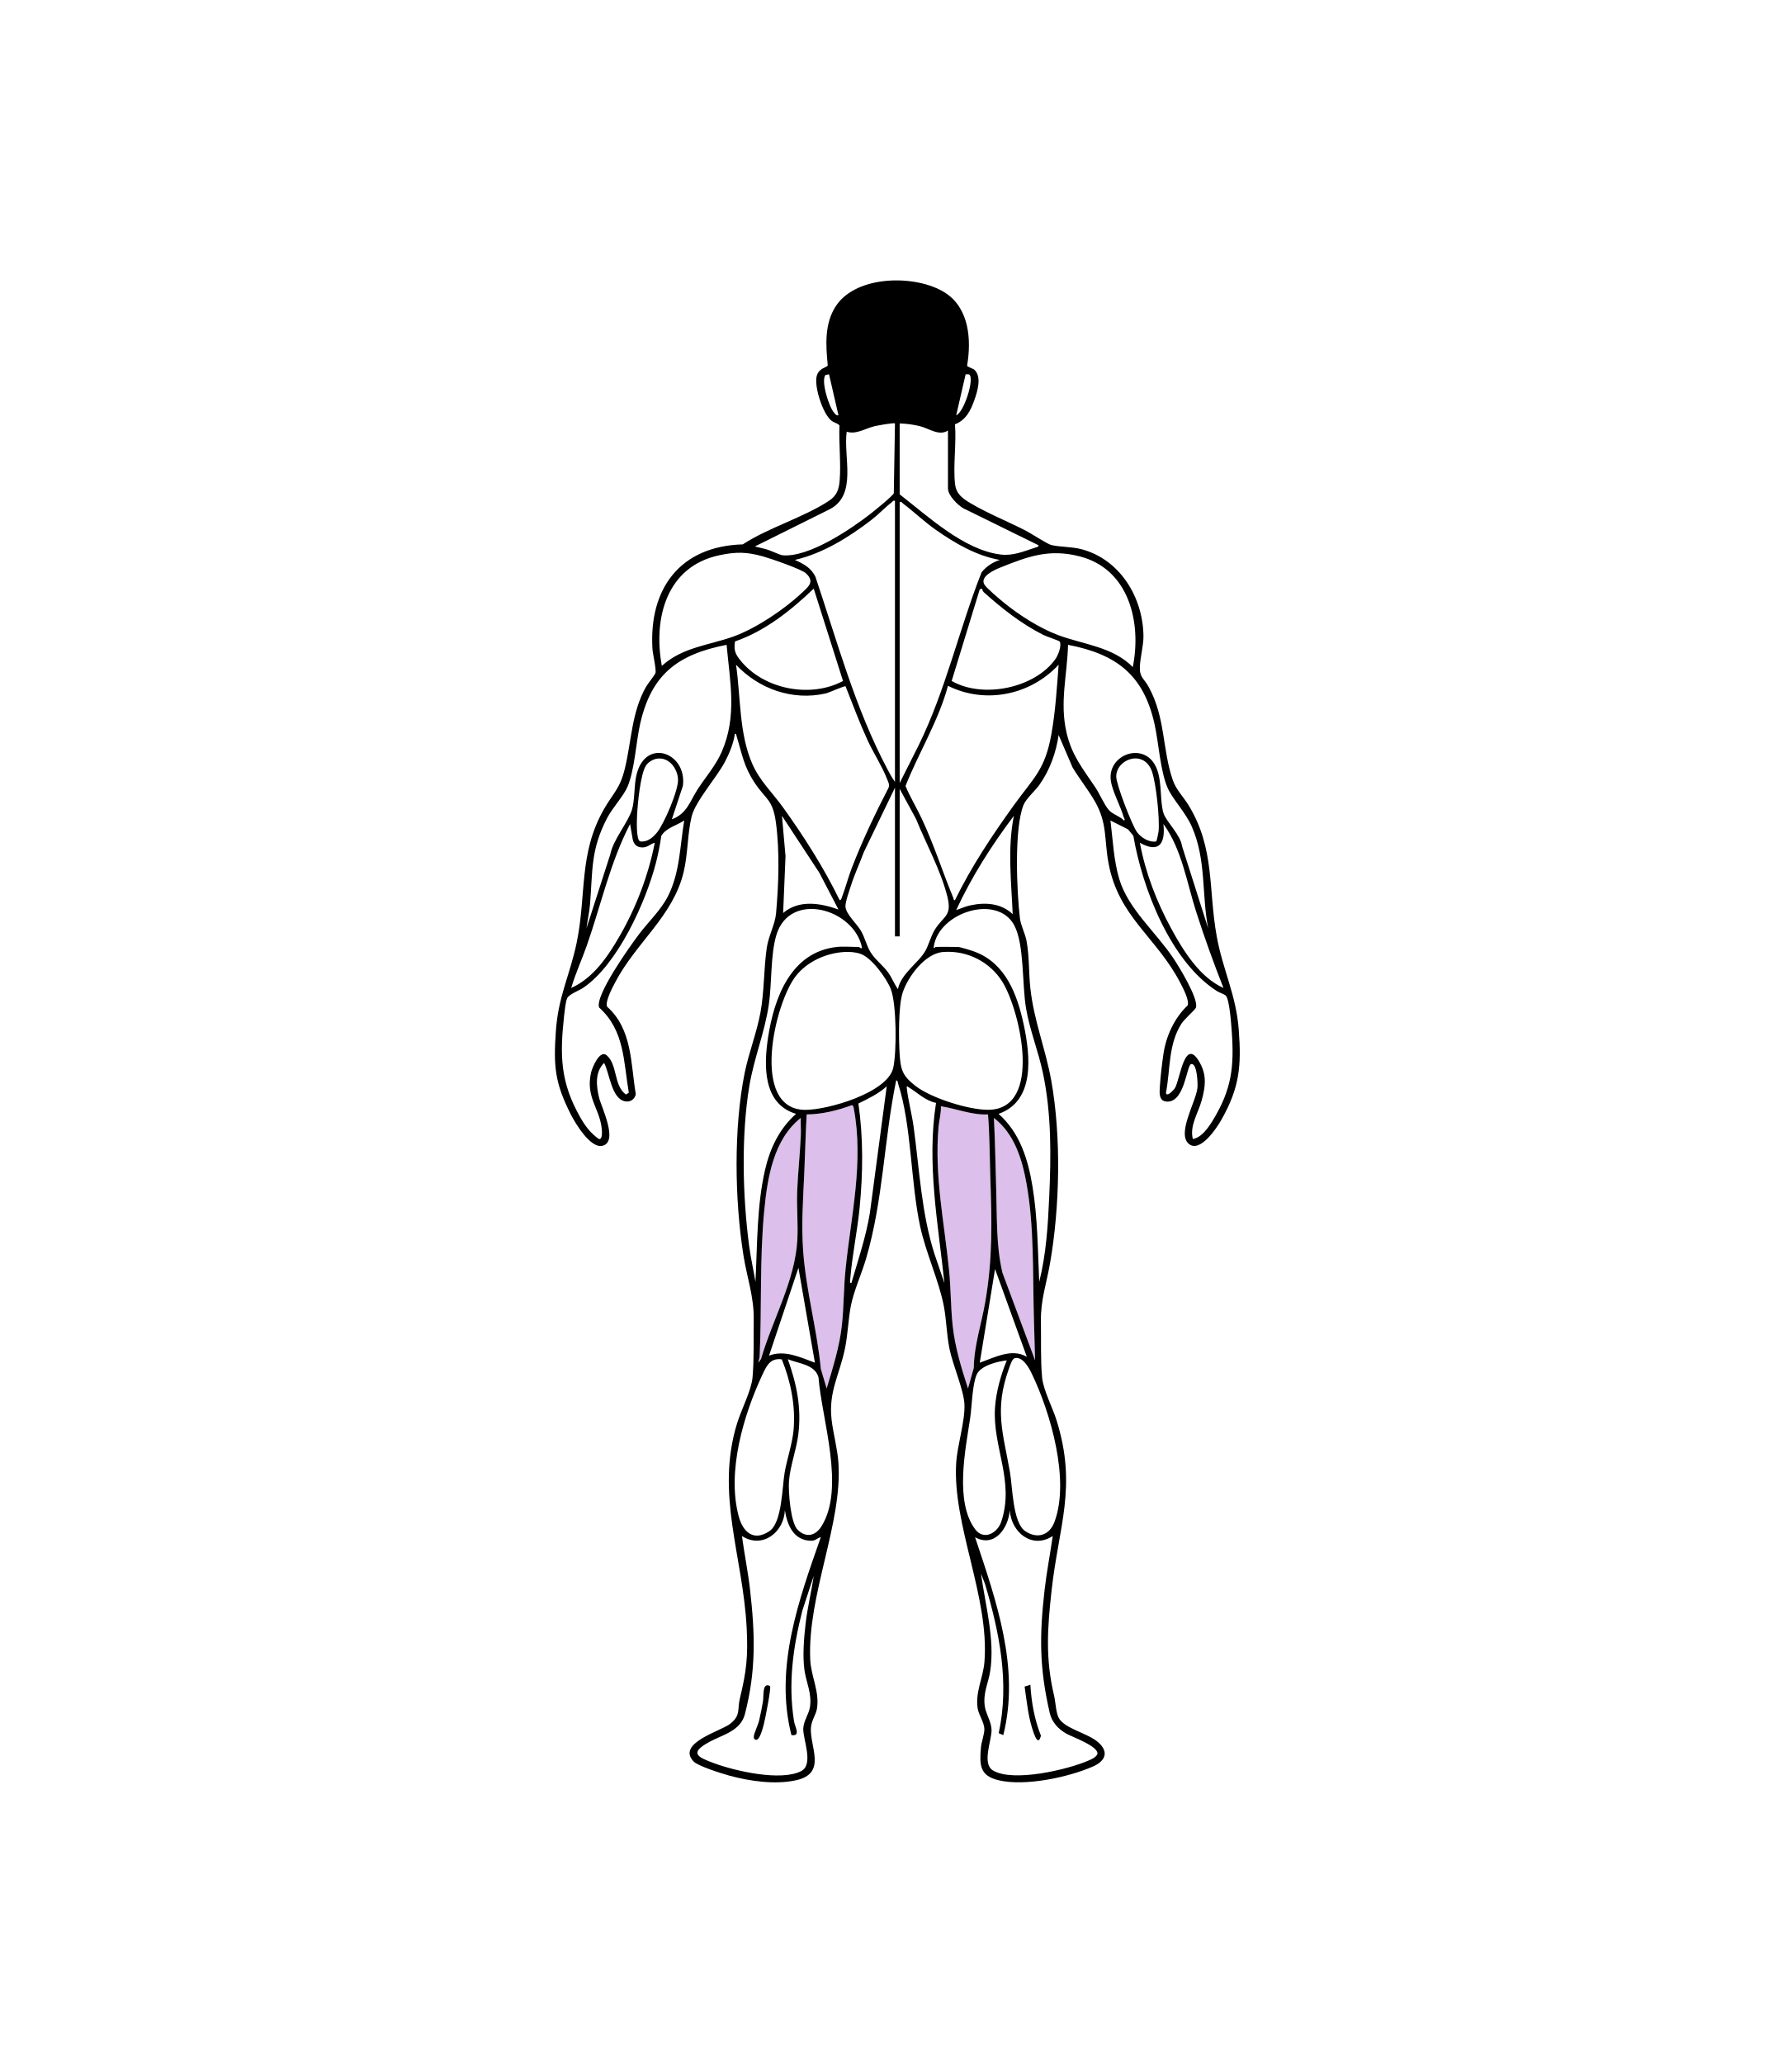
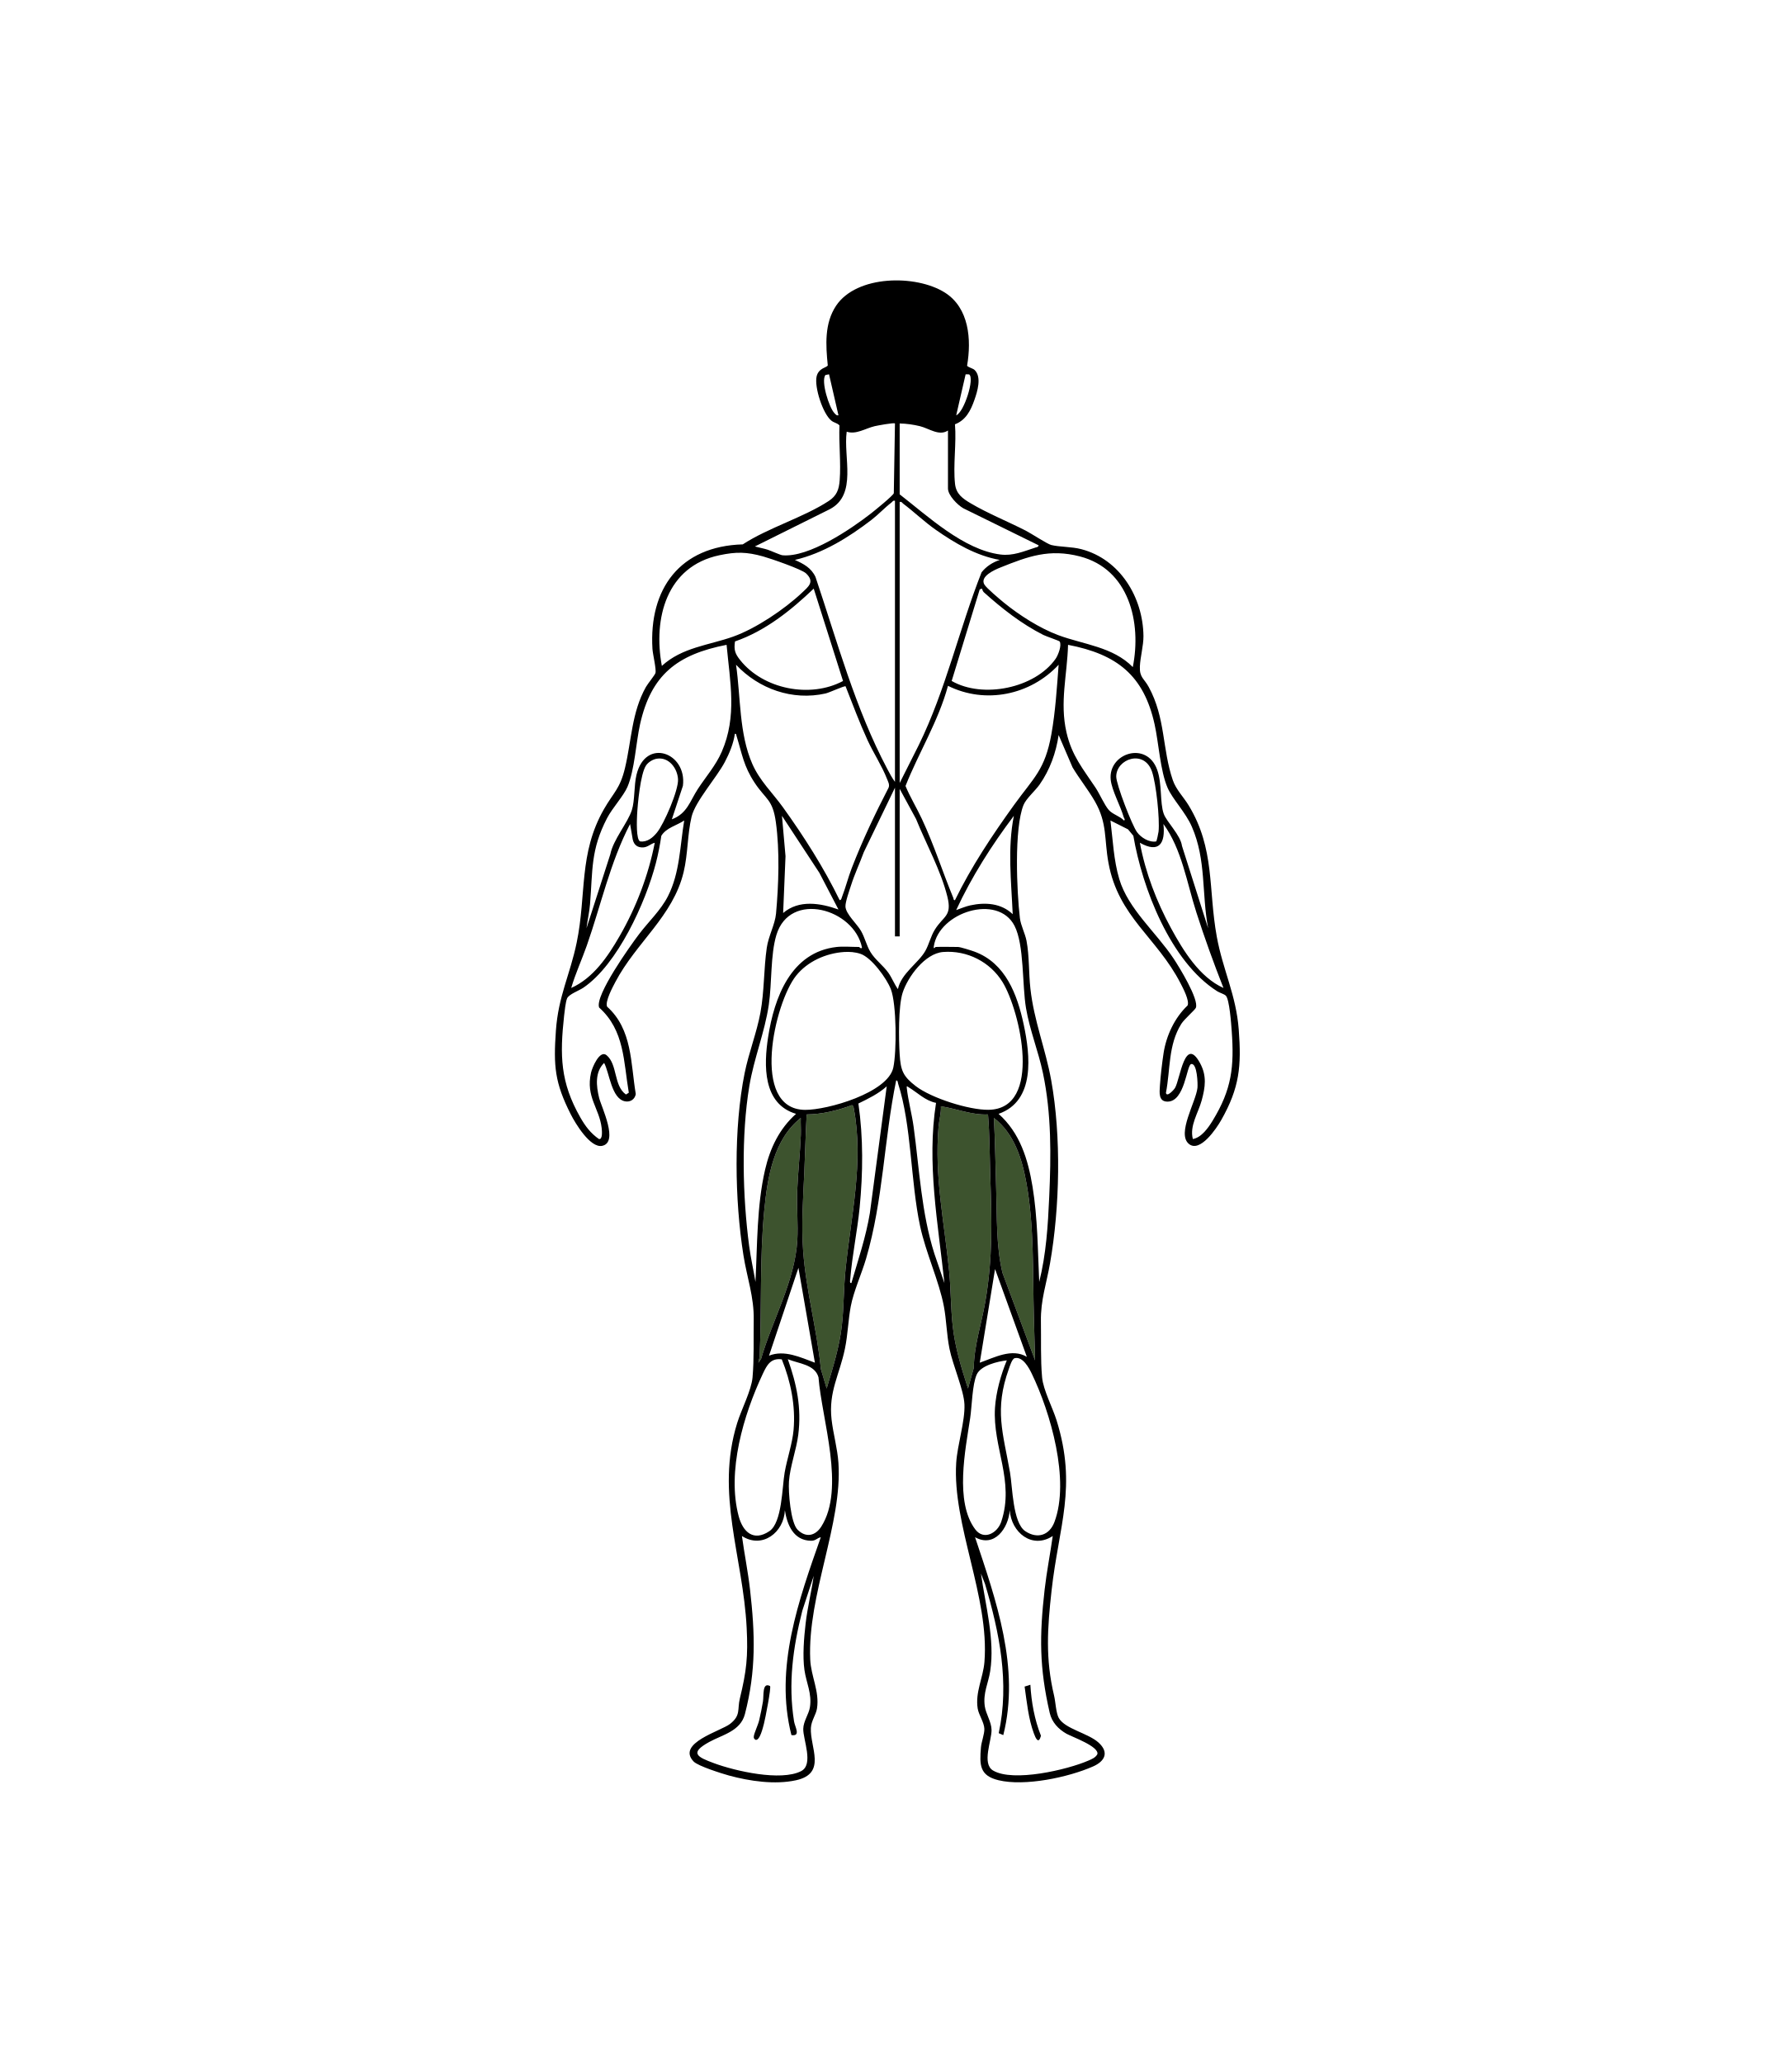
<svg xmlns="http://www.w3.org/2000/svg" width="620" height="714" viewBox="0 0 620 714" fill="none">
-   <path d="M358.14 470.59L346.85 440.3C344.61 430.84 345 420.92 344.68 411.26C344.41 403.09 344.34 394.93 343.89 386.74C350.96 392.14 353.65 400.96 355.16 409.35C357.86 424.32 357.3 440.24 357.72 455.42L358.14 470.59Z" fill="#DCBFEA" />
-   <path d="M340.9 450.42C339.59 458 337.04 465.41 336.93 473.21L334.93 480.32C332.65 473.27 330.43 466.06 329.63 458.64C328.95 452.35 329.02 445.92 328.4 439.61C326.73 422.76 323.26 406.96 324.74 389.78C324.94 387.44 325.68 385.07 325.55 382.69C330.98 383.54 336.27 385.78 341.85 385.52C342.44 392.58 342.41 399.71 342.64 406.81C343.15 422.15 343.55 435.09 340.9 450.42Z" fill="#DCBFEA" />
-   <path d="M292.55 439.2C291.9 445.64 292 452.17 291.28 458.59C290.44 466.05 288.15 473.18 286.03 480.32L284.02 473.61C282.68 459.75 278.91 446.72 277.89 432.71C277.22 423.54 277.88 414.68 278.29 405.57C278.59 398.89 278.73 392.2 279.11 385.52C284.39 385.48 289.86 384.14 294.8 382.3C295.23 382.57 295.3 382.83 295.39 383.3C298.95 402.01 294.43 420.68 292.55 439.2Z" fill="#DCBFEA" />
-   <path d="M275.83 412.04C275.62 417.64 276.19 423.53 275.87 429.09C275.04 443.21 267.2 456.68 263.33 470.1L262.41 471.41C262.45 470.63 262.8 470.03 262.84 469.2C263.6 452.4 262.8 435.31 264.45 418.54C265.55 407.28 267.67 394.14 277.07 386.74C277 388.69 277.17 390.67 277.09 392.63C276.83 399.08 276.08 405.59 275.83 412.04Z" fill="#DCBFEA" />
+   <path d="M358.14 470.59L346.85 440.3C344.61 430.84 345 420.92 344.68 411.26C344.41 403.09 344.34 394.93 343.89 386.74C350.96 392.14 353.65 400.96 355.16 409.35C357.86 424.32 357.3 440.24 357.72 455.42L358.14 470.59Z" fill="#3D532E" />
+   <path d="M340.9 450.42C339.59 458 337.04 465.41 336.93 473.21L334.93 480.32C332.65 473.27 330.43 466.06 329.63 458.64C328.95 452.35 329.02 445.92 328.4 439.61C326.73 422.76 323.26 406.96 324.74 389.78C324.94 387.44 325.68 385.07 325.55 382.69C330.98 383.54 336.27 385.78 341.85 385.52C342.44 392.58 342.41 399.71 342.64 406.81C343.15 422.15 343.55 435.09 340.9 450.42Z" fill="#3D532E" />
+   <path d="M292.55 439.2C291.9 445.64 292 452.17 291.28 458.59C290.44 466.05 288.15 473.18 286.03 480.32L284.02 473.61C282.68 459.75 278.91 446.72 277.89 432.71C277.22 423.54 277.88 414.68 278.29 405.57C278.59 398.89 278.73 392.2 279.11 385.52C284.39 385.48 289.86 384.14 294.8 382.3C295.23 382.57 295.3 382.83 295.39 383.3C298.95 402.01 294.43 420.68 292.55 439.2Z" fill="#3D532E" />
+   <path d="M275.83 412.04C275.62 417.64 276.19 423.53 275.87 429.09C275.04 443.21 267.2 456.68 263.33 470.1L262.41 471.41C262.45 470.63 262.8 470.03 262.84 469.2C263.6 452.4 262.8 435.31 264.45 418.54C265.55 407.28 267.67 394.14 277.07 386.74C277 388.69 277.17 390.67 277.09 392.63C276.83 399.08 276.08 405.59 275.83 412.04Z" fill="#3D532E" />
  <path d="M263.98 588.625C264.32 586.585 263.671 581.787 266.44 583.256C266.9 583.746 264.761 594.666 264.331 596.266C264.001 597.476 262.92 602.296 261.39 601.846C260.821 601.426 260.741 601.225 260.841 600.525C261.031 599.315 262.32 596.656 262.69 595.046C263.18 592.986 263.63 590.715 263.98 588.625Z" fill="black" />
  <path d="M356.51 582.806C356.86 588.825 357.94 594.866 360.18 600.466C359.34 603.545 358.34 601.326 357.72 599.636C355.81 594.456 355.3 588.865 354.52 583.436L356.51 582.806Z" fill="black" />
  <path fill-rule="evenodd" clip-rule="evenodd" d="M289.281 105.775C296.381 95.126 316.89 94.896 326.9 101.195C335.35 106.515 336.161 117.496 334.621 126.476C334.721 126.975 336.62 127.405 337.23 127.995C339.75 130.455 338.16 135.485 337.14 138.375C335.88 141.985 334.191 145.355 330.421 146.775C330.971 153.335 329.74 160.925 330.44 167.365C330.82 170.895 333.061 172.455 335.871 174.115C341.651 177.545 348.8 180.446 354.89 183.556C356.77 184.516 362.34 188.185 363.741 188.535C366.641 189.245 370.72 189.086 374.11 189.966C387.52 193.456 395.5 206.655 395.64 220.045C395.67 223.325 394.54 227.285 394.4 230.565C394.25 234.405 395.821 234.626 397.461 237.645C403.31 248.365 402.081 259.045 405.791 269.865C406.931 273.185 409.46 275.626 411.27 278.596C420.43 293.626 418 307.526 421.01 324.016C423.12 335.595 427.71 344.185 428.61 356.155C429.57 368.805 428.891 376.245 422.581 387.405C420.941 390.315 415.151 399.005 411.291 395.655C407.161 392.055 413.77 381.215 414.32 376.355C414.47 375.025 414.251 367.596 412.131 368.096C410.551 368.477 410 381.075 403.97 381.085C400.791 381.095 401.181 377.926 401.331 375.596C401.551 372.256 402.09 367.636 402.6 364.306C403.54 358.236 406.41 352.095 410.9 347.835C411.65 346.195 409.321 341.796 408.461 340.136C400.281 324.246 386.971 317.275 383.531 298.495C382.011 290.215 383.19 284.835 378.841 277.226C376.511 273.166 373.52 269.486 371.11 265.466L366.291 254.266C365.401 260.365 363.261 266.345 359.701 271.405C358.231 273.505 355.04 276.255 354.15 278.445C350.85 286.565 351.8 308.525 352.89 317.615C353.2 320.175 354.68 322.856 355.18 325.466C356.18 330.756 355.92 336.586 356.52 341.966C357.75 353.136 361.76 362.846 363.72 373.695C367.23 393.155 366.72 417.565 363.31 437.045C362.08 444.085 360.041 449.715 360.161 457.035C360.271 463.255 360 470.315 360.57 476.485C360.97 480.835 364.221 486.976 365.581 491.346C372.761 514.365 366.33 527.835 363.85 550.205C362.4 563.275 361.67 573.766 364.72 586.596C365.24 588.786 365.371 592.566 366.341 594.306C368.471 598.105 376.56 599.546 380.15 602.855C383.8 606.215 382.311 609.255 378.211 611.065C369.651 614.845 354.591 618.026 345.501 615.836C338.941 614.266 338.891 610.565 339.411 604.485C339.571 602.535 340.651 599.895 340.591 598.035C340.51 595.785 338.621 593.185 338.281 591.016C337.381 585.396 340.191 580.345 340.621 574.905C342.391 552.455 329.49 527.525 330.85 506.045C331.24 499.845 333.951 491.625 333.701 485.806C333.491 480.876 329.661 472.195 328.531 466.615C327.531 461.675 327.49 456.715 326.591 451.936C324.94 443.166 320.35 433.475 318.341 424.085C315.051 408.655 315.4 389.215 310.76 374.895C310.631 374.475 310.66 373.675 310.07 373.775C305.84 394.365 305.62 415.046 299.68 435.346C298.12 440.686 295.36 446.646 294.36 451.936C293.47 456.705 293.37 461.615 292.35 466.545C290.48 475.615 286.641 481.385 287.72 490.995C288.29 496.005 289.76 501.015 290.1 506.045C291.53 527.005 279.351 551.726 280.341 574.096C280.591 579.846 283.61 585.136 282.68 591.016C282.33 593.235 280.71 595.215 280.57 597.735C280.19 604.395 286.181 613.466 275.461 615.836C268.181 617.456 259.34 616.155 252.22 614.205C249.75 613.525 241.491 610.925 239.991 609.355C233.952 603.006 249.37 598.865 252.6 596.355C256.41 593.385 255.061 591.375 255.991 587.565C258.301 578.076 258.85 573.065 258.35 563.145C257.1 538.396 247.45 516.816 255.07 492.256C256.5 487.626 259.991 480.965 260.381 476.485C260.941 470.155 260.691 463.006 260.791 456.636C260.931 448.606 258.46 441.996 257.23 434.216C254.19 415.036 253.81 390.306 257.64 371.256C259.05 364.216 261.8 357.365 263.1 350.355C264.49 342.855 264.23 335.205 265.31 327.835C265.9 323.775 268.17 319.775 268.51 316.035C269.41 306.065 269.821 294.395 268.461 284.495C267.351 276.396 265.01 276.695 261.091 270.756C257.291 264.986 256.791 260.915 254.871 254.665C254.751 254.275 254.79 253.735 254.26 253.855C253.8 257.185 252.36 260.625 250.8 263.585C247.97 268.985 240.581 277.176 239.291 282.516C237.841 288.505 238.051 295.385 236.541 301.665C232.871 316.995 220.14 325.965 212.9 339.735C211.97 341.485 209.271 346.525 210.06 348.235C218.83 356.125 218.18 367.775 219.98 378.455C219.68 380.285 218.09 381.335 216.27 380.985C211.551 380.085 210.901 371.175 209.031 367.695C205.791 370.885 206.291 375.656 207.291 379.756C208.081 382.987 214.18 395.196 208.331 396.386C204.231 397.215 199.07 388.606 197.48 385.466C191.93 374.496 191.481 368.785 192.341 356.556C193.191 344.516 197.211 337.315 199.541 326.045C202.971 309.435 200.171 295.275 208.97 279.915C212.33 274.045 214.521 272.905 216.251 265.676C218.531 256.116 218.541 246.465 223.491 237.645C224.151 236.476 226.6 233.516 226.791 232.806C227.141 231.526 225.861 226.306 225.751 224.476C224.491 203.646 235.281 188.936 257.001 188.315C265.851 182.546 278.11 178.965 286.73 173.315C289.5 171.495 290.281 169.395 290.531 166.165C291.011 160.075 290.191 153.325 290.461 147.165C289.671 146.285 288.66 146.316 287.65 145.506C284.69 143.125 281.741 133.916 282.541 130.266C283.221 127.226 286.14 127.195 286.411 126.386C285.711 119.396 285.211 111.895 289.281 105.775ZM271.57 522.445C271.25 530.045 263.801 535.935 256.711 531.355C257.551 537.525 258.8 543.656 259.51 549.846C261.27 565.276 261.651 577.876 257.741 592.966C256.211 598.866 249.96 600.105 245.43 602.585C238.411 606.435 241.231 607.796 247.11 609.966C254.41 612.656 270.13 616.275 277.18 612.695C281.66 610.425 277.84 601.765 277.93 598.045C277.991 595.415 279.86 592.965 280.23 590.615C280.99 585.815 278.981 582.195 278.341 577.695C277.651 572.805 278.181 566.556 278.751 561.596C279.391 556.066 280.76 550.636 281.55 545.136L277.6 557.205C274.37 569.975 272.651 582.316 274.741 595.466C275.041 597.386 277.19 600.745 273.831 600.216C267.891 576.926 276.351 553.525 284.001 531.766C282.551 532.116 282.27 533.035 280.56 532.995C274.531 532.865 272.36 527.485 271.57 522.445ZM349.381 522.445C348.901 528.685 344.061 535.515 337.371 531.766C344.661 553.595 353 577.006 347.14 600.226L345.56 599.556C349.34 582.136 345.821 564.726 340.831 547.966L339.411 544.325C340.901 555.105 344.31 567.205 342.61 578.105C341.95 582.355 340.1 585.576 340.73 590.195C341.1 592.885 343.031 595.616 343.081 598.426C343.14 602.096 339.631 610.106 343.591 612.466C350.541 616.605 369.291 612.216 376.581 609.046C377.761 608.536 379.04 608.035 379.69 606.835C380.379 604.155 370.881 600.816 369.01 599.756C366.181 598.146 363.961 595.785 363.211 592.556C359.601 576.896 359.621 565.855 361.451 549.846C362.161 543.646 363.381 537.525 364.251 531.355C357.081 536.025 349.891 530.085 349.381 522.445ZM270.501 470.245C266.671 469.715 265.351 472.236 263.961 475.186C257.271 489.385 251.42 509.036 255.6 524.556C257.05 529.935 260.701 533.375 266.211 529.676C270.631 526.706 270.611 514.415 271.491 509.395C272.321 504.616 274.151 499.445 274.581 494.645C275.311 486.355 273.611 477.885 270.501 470.245ZM356.991 475.186C356.051 473.225 353.89 469.155 351.091 469.835C350.161 470.065 349.41 472.575 349.07 473.525C343.96 487.725 347.07 495.666 349.47 509.395C350.34 514.365 350.391 526.745 354.741 529.676C358.931 532.485 363.13 531.105 364.85 526.485C370.25 512.055 363.521 488.686 356.991 475.186ZM348.36 470.596C345.24 470.936 339.39 472.346 337.97 475.445C336.39 478.905 336.29 486.505 335.68 490.585C334.05 501.445 330.25 519.496 337.44 529.056C340.36 532.946 345.1 530.425 346.44 526.405C351.14 512.315 343.4 500.705 344.27 486.985C344.62 481.616 346.3 475.546 348.36 470.596ZM272.591 470.186C275.68 478.905 277.361 486.966 276.211 496.266C275.541 501.596 273.34 507.306 272.98 512.506C272.74 516.026 273.531 526.755 275.991 529.195C278.861 532.055 282.111 531.315 284.171 528.085C292.57 514.885 284.341 491.065 283.201 476.445C281.941 471.956 276.3 471.735 272.591 470.186ZM294.8 382.295C289.861 384.135 284.39 385.476 279.11 385.516C278.73 392.195 278.591 398.886 278.291 405.565C277.881 414.675 277.22 423.535 277.89 432.705C278.91 446.715 282.68 459.745 284.02 473.605L286.031 480.315C288.151 473.175 290.441 466.045 291.281 458.585C292.001 452.165 291.9 445.635 292.55 439.195C294.43 420.675 298.95 402.005 295.39 383.295C295.3 382.825 295.23 382.565 294.8 382.295ZM325.55 382.686C325.68 385.065 324.941 387.435 324.741 389.775C323.261 406.955 326.73 422.755 328.4 439.605C329.02 445.915 328.951 452.346 329.631 458.636C330.431 466.056 332.65 473.266 334.93 480.315L336.93 473.205C337.04 465.405 339.59 457.995 340.9 450.415C343.55 435.085 343.15 422.145 342.64 406.806C342.41 399.706 342.44 392.575 341.85 385.516C336.271 385.775 330.98 383.535 325.55 382.686ZM277.07 386.735C267.671 394.135 265.551 407.275 264.451 418.535C262.801 435.305 263.601 452.395 262.841 469.195C262.801 470.025 262.451 470.625 262.411 471.405L263.331 470.096C267.201 456.676 275.041 443.205 275.871 429.085C276.191 423.525 275.621 417.635 275.831 412.035C276.081 405.585 276.831 399.075 277.091 392.625C277.17 390.665 277 388.685 277.07 386.735ZM266.081 468.966C271.401 466.856 276.971 469.555 281.961 471.395L276.26 438.585L266.081 468.966ZM339.001 471.395C344.051 469.635 350.121 466.285 355.291 469.375L344.291 438.995L339.001 471.395ZM343.89 386.735C344.34 394.925 344.41 403.086 344.68 411.256C345 420.915 344.61 430.835 346.85 440.295L358.14 470.585L357.72 455.415C357.3 440.235 357.861 424.315 355.161 409.346C353.651 400.956 350.96 392.135 343.89 386.735ZM306.81 375.795C303.94 378.375 300.45 380.055 297.01 381.735C298.73 393.645 298.6 405.756 297.44 417.726C296.63 425.975 294.86 434.175 294.19 442.445C294.15 442.885 293.891 443.955 294.581 443.855C296.921 435.835 299.61 427.905 300.98 419.625L306.81 375.795ZM314.421 376.136C313.861 375.796 313.651 375.456 313.751 376.386C314.221 380.696 315.521 385.395 316.121 389.825C318.121 404.525 318.8 419.506 323.31 433.726L326.77 443.855C324.57 423.096 320.591 402.425 323.871 381.516C320.141 380.785 317.43 377.946 314.421 376.136ZM298.251 327.795C295.55 314.355 273.281 308.016 268.631 323.445C266.551 330.365 267.11 340.065 266.01 347.575C264.6 357.145 260.86 366.105 259.27 375.705C256.43 392.795 256.941 413.885 259.211 431.035C259.751 435.185 260.72 439.325 261.39 443.455C262.05 430.685 261.831 417.146 264.72 404.636C266.44 397.206 269.66 390.435 275.44 385.315C263.851 381.865 264.271 368.445 265.781 358.695C267.891 345.135 273.621 329.355 289.501 327.585C291.781 327.335 294.841 327.585 297.241 327.585C297.323 327.588 297.991 328.424 298.251 327.795ZM351.031 320.275C345.271 309.046 324.85 315.546 323.1 327.386C322.921 328.614 323.589 327.597 323.72 327.585C326.28 327.485 328.891 327.585 331.461 327.585C332.271 327.585 336.14 328.815 337.171 329.195C347.95 333.175 351.981 344.036 354.201 354.395C356.461 364.995 358.3 380.855 345.51 385.315C352.89 391.855 355.71 401.055 357.26 410.495C359.04 421.365 359.07 432.475 359.57 443.455C361.98 433.835 362.591 423.955 363.031 414.085C363.681 399.825 363.831 385.326 360.871 371.256C359.281 363.656 356.301 356.415 355.001 348.735C353.631 340.645 354.431 326.925 351.031 320.275ZM236.741 283.835C234.081 285.595 230.56 286.325 228.82 289.125C228.35 292.325 227.74 295.455 226.93 298.585C223.42 312.145 213.661 333.675 201.831 341.686C200.301 342.725 196.801 343.935 196.201 345.405C195.711 346.585 195.35 349.855 195.19 351.295C193.68 365.125 193.83 374.346 200.82 386.596C202.53 389.586 204.361 392.026 207.22 394.016C208.6 394.336 208.27 391.007 208.18 390.216C207.38 383.316 202.601 379.475 204.501 371.075C204.911 369.245 207.511 363.056 209.881 365.035C213.73 368.245 212.281 375.605 216.581 378.625L217.57 378.006C215.73 367.256 216.15 356.485 207.3 348.535C205.752 344.385 218.19 327.017 221.1 323.176C224.38 318.836 228.61 314.925 231.11 310.035C235.24 301.935 235.271 292.605 236.741 283.835ZM384.22 283.835C385.06 290.595 385.32 297.515 387.27 304.085C390.36 314.485 400.02 322.495 406.06 331.585C407.92 334.375 414.95 345.775 413.76 348.645C413.46 349.376 409.73 352.585 408.73 354.195C404.16 361.515 404.991 369.925 403.421 378.035C403.671 379.705 406.12 377.086 406.56 376.346C408.34 373.356 409.941 357.976 415.251 367.825C417.611 372.205 417.031 376.065 415.791 380.655C414.601 385.025 411.54 389.425 412.73 394.025C415.73 393.495 418.071 390.135 419.581 387.665C426.21 376.825 427.081 369.015 426.171 356.556C426.011 354.325 425.391 345.595 424.121 344.415C423.511 343.845 422.001 343.435 421.161 342.905C404.981 332.665 395.25 307.295 392.14 289.115L390.3 286.895L384.22 283.835ZM297.711 329.955C295.891 329.345 293.95 329.205 292.06 329.325C285.791 329.735 279.381 332.596 275.451 337.525C267.991 346.866 259.501 383.705 278.501 383.936C286.241 384.025 307.191 378.025 309.081 369.335C310.291 363.765 310.23 347.356 308.23 342.176C306.8 338.476 301.541 331.215 297.711 329.955ZM346.911 339.775C342.611 332.756 334.631 328.655 326.281 329.325C320.041 329.835 314.11 337.896 312.32 343.395C310.8 348.086 310.951 359.506 311.281 364.676C311.631 370.275 312.401 372.286 316.86 375.726C322.25 379.875 335.281 384.005 342.031 383.915C360.93 383.654 352.961 349.675 346.911 339.775ZM298.881 294.785C297.481 298.605 295.71 302.335 294.48 306.205C293.93 307.945 292.451 312.015 292.531 313.605C292.651 316.195 296.52 319.595 297.921 322.045C299.27 324.425 299.821 327.075 301.18 329.335C302.8 332.025 305.58 333.965 307.39 336.535C308.66 338.345 309.401 340.375 310.68 342.165C311.82 336.685 317.75 333.215 320.18 328.926C321.45 326.666 322.011 323.946 323.43 321.636C326.43 316.766 329.491 317.055 327.791 310.165C325.541 301.095 320.44 291.945 316.94 283.285L311.291 272.895V323.936H309.661V272.485L298.881 294.785ZM218.01 285.056C211.111 298.315 207.971 313.035 203.041 327.085C201.311 332.005 199.11 336.766 197.64 341.766C205.31 338.346 210.35 330.835 214.4 323.806C220.11 313.926 224.37 302.735 226.55 291.535C225.181 291.865 224.18 293.026 222.64 293.136C220.611 293.275 219.38 292.335 218.93 290.405L218.01 285.056ZM402.55 285.045C403.28 291.765 401.06 295.295 394.4 291.535C396.31 301.845 400.18 311.915 405.19 321.115C409.4 328.845 415.03 338.035 423.32 341.766C419.93 333.156 416.781 324.455 413.951 315.645C410.651 305.406 408.95 293.825 402.55 285.045ZM251.4 223.065C234.291 226.395 225.261 233.456 221.451 250.596C220.031 256.996 219.59 266.375 217.1 272.205C215.76 275.335 211.89 279.486 210.05 283.016C204.321 294.035 205.11 301.025 204.15 312.795C203.92 315.575 203.26 318.345 202.93 321.105L211.18 295.485C212.19 290.425 217.231 284.625 218.631 280.205C219.68 276.895 219.33 271.735 220.23 268.016C223.35 255.076 237.76 260.345 236.291 271.835L232.461 283.426C237.79 281.446 238.721 277.106 241.461 272.926C244.261 268.656 247.66 264.805 249.72 260.075C255.09 247.765 252.59 235.925 251.4 223.065ZM369.55 223.065C369.26 233.555 366.611 242.895 369.01 253.375C370.87 261.465 374.701 265.915 379.091 272.525C380.5 274.665 382.121 278.426 383.621 280.176C384.951 281.715 387.47 282.316 388.9 283.835C389.47 283.615 388.9 283.025 388.81 282.705C387.72 278.805 384.71 273.495 384.31 269.745C383.331 260.606 396.77 256.096 400.4 266.325C402.14 271.235 401.28 277.636 402.65 281.506C403.63 284.306 408.48 288.876 408.97 292.636L418.02 321.105C415.73 309.025 417.42 297.545 412.39 285.995C410.22 280.995 405.71 276.485 403.97 272.485C401.451 266.655 400.921 257.036 399.501 250.596C395.761 233.626 386.5 226.325 369.55 223.065ZM350.8 282.216C343.131 292.376 336.22 303.255 330.841 314.825C332.47 314.275 334.001 313.565 335.72 313.195C340.93 312.055 346.43 312.436 350.4 316.245C349.9 304.915 348.561 293.436 350.8 282.216ZM271.791 296.176L270.97 315.835C276.46 311.155 283.83 312.385 290.11 314.625L283.51 301.945L270.56 282.216L271.791 296.176ZM366.291 229.955C356.561 240.435 340.981 243.705 328.001 237.245C324.721 249.415 317.92 260.275 313.31 271.895C314.9 275.745 317.18 279.455 318.97 283.285C323.25 292.425 326.061 301.455 329.831 310.575C329.991 310.955 329.881 311.495 330.43 311.375C336.1 299.755 343.331 288.915 350.881 278.436C357.691 268.996 361.551 266.385 363.781 253.985C365.181 246.185 365.691 237.865 366.291 229.955ZM254.671 229.955C256.301 241.155 255.691 253.756 260.3 264.256C262.88 270.135 267.23 274.165 270.89 279.245C278.16 289.345 285.08 300.216 290.52 311.386C291.14 311.326 291.14 310.766 291.31 310.346C292.57 307.096 293.43 303.626 294.69 300.346C298.37 290.806 302.761 281.555 307.451 272.495C307.901 271.395 307.261 270.375 306.881 269.386C305.231 265.086 302.2 260.455 300.22 256.155C297.4 250.015 295.04 243.695 292.57 237.415C292.203 237.159 286.949 239.596 285.64 239.895C274.18 242.475 262.55 238.315 254.671 229.955ZM398.591 266.905C395.91 259.106 386.23 262.476 386.22 268.645C386.211 271.346 391.671 285.485 393.411 287.855C394.791 289.755 397.601 291.505 400.05 291.075C400.231 290.954 400.821 288.166 400.871 287.636C401.301 283.166 400.051 271.185 398.591 266.905ZM234.6 269.556C234.38 265.756 231.42 261.795 227.27 262.455C225.88 262.675 224.3 263.646 223.52 264.815C221.57 267.766 220.62 278.175 220.43 281.995C220.36 283.495 220.021 290.573 221.52 291.085C223.99 291.355 225.861 289.775 227.3 288.016C229.77 285.016 234.83 273.266 234.6 269.556ZM312.52 174.245C312.111 173.945 312.01 173.466 311.291 173.645V270.865L317.881 257.775C327.261 238.655 331.841 217.665 339.631 197.976C341.28 195.906 343.441 194.535 345.921 193.695C337.791 192.255 330.451 187.945 323.791 183.285C319.811 180.505 316.33 177.115 312.52 174.245ZM309.661 173.235C308.951 173.066 308.85 173.526 308.44 173.846C306.15 175.586 303.88 178.046 301.48 179.886C293.65 185.895 284.751 191.435 275.031 193.695C278.061 195.065 280.671 196.415 282.161 199.575C289.711 221.985 295.891 245.016 307.01 266.016C307.76 267.445 308.701 269.196 309.661 270.466V173.235ZM281.55 203.625C273.651 211.165 264.79 218.275 254.31 221.895C253.87 224.815 254.341 226.145 256.091 228.335C264.08 238.415 280.33 241.655 291.69 235.575L281.55 203.625ZM338.991 203.875L329.281 235.565C340.051 241.755 358.071 238.095 365.241 227.905C366.111 226.665 367.46 223.175 366.64 221.905C366.476 221.654 361.99 220.135 360.98 219.636C353.38 215.776 346.68 210.515 340.381 204.855C339.961 204.465 339.8 203.625 339.8 203.625L338.991 203.875ZM373.621 192.476C363.101 189.766 355.82 192.425 346.121 196.325C344.161 197.105 338.931 199.396 340.6 202.216C341.311 203.436 345.98 207.345 347.36 208.476C352.67 212.805 359.74 217.325 366.19 219.726C374.94 222.976 385.081 223.746 391.951 230.766C395.041 215.346 390.68 196.876 373.621 192.476ZM264.031 192.485C258.321 190.895 254.741 190.845 248.951 192.065C230.611 195.906 225.941 213.886 229.001 230.355C236.03 223.916 245.18 223.245 253.65 220.235C261.52 217.445 271.441 210.765 277.491 205.045C279.761 202.895 281.97 201.295 278.9 198.355C277.379 196.905 266.661 193.216 264.031 192.485ZM309.661 146.495C309.298 146.136 303.62 147.206 302.65 147.426C299.39 148.196 296.24 150.415 292.961 149.335C291.731 158.095 296.731 171.105 287.121 176.145L261.19 189.035C262.63 189.445 264.14 189.686 265.57 190.145C266.74 190.525 270.03 192.024 270.741 192.085C279.801 192.925 294.311 183.116 301.291 177.676C302.501 176.736 309.11 171.386 309.26 170.605L309.661 146.495ZM311.291 171.006C321.051 178.576 333.431 190.215 346.171 191.825C350.46 192.365 354.141 190.755 358.3 189.405C358.76 189.255 359.29 189.275 359.36 188.636L333.32 175.835C331.31 174.704 328.001 171.335 328.001 168.985V148.926C324.951 150.955 321.5 148.226 318.3 147.426C316.091 146.886 313.571 146.525 311.291 146.495V171.006ZM285.591 129.726C283.981 131.886 286.881 140.975 288.671 142.865C289.09 143.305 289.411 143.805 290.11 143.665L286.85 129.485L285.591 129.726ZM330.85 143.665C333.56 142.635 337.34 130.757 335.3 129.506L334.11 129.485L330.85 143.665Z" fill="black" />
</svg>
